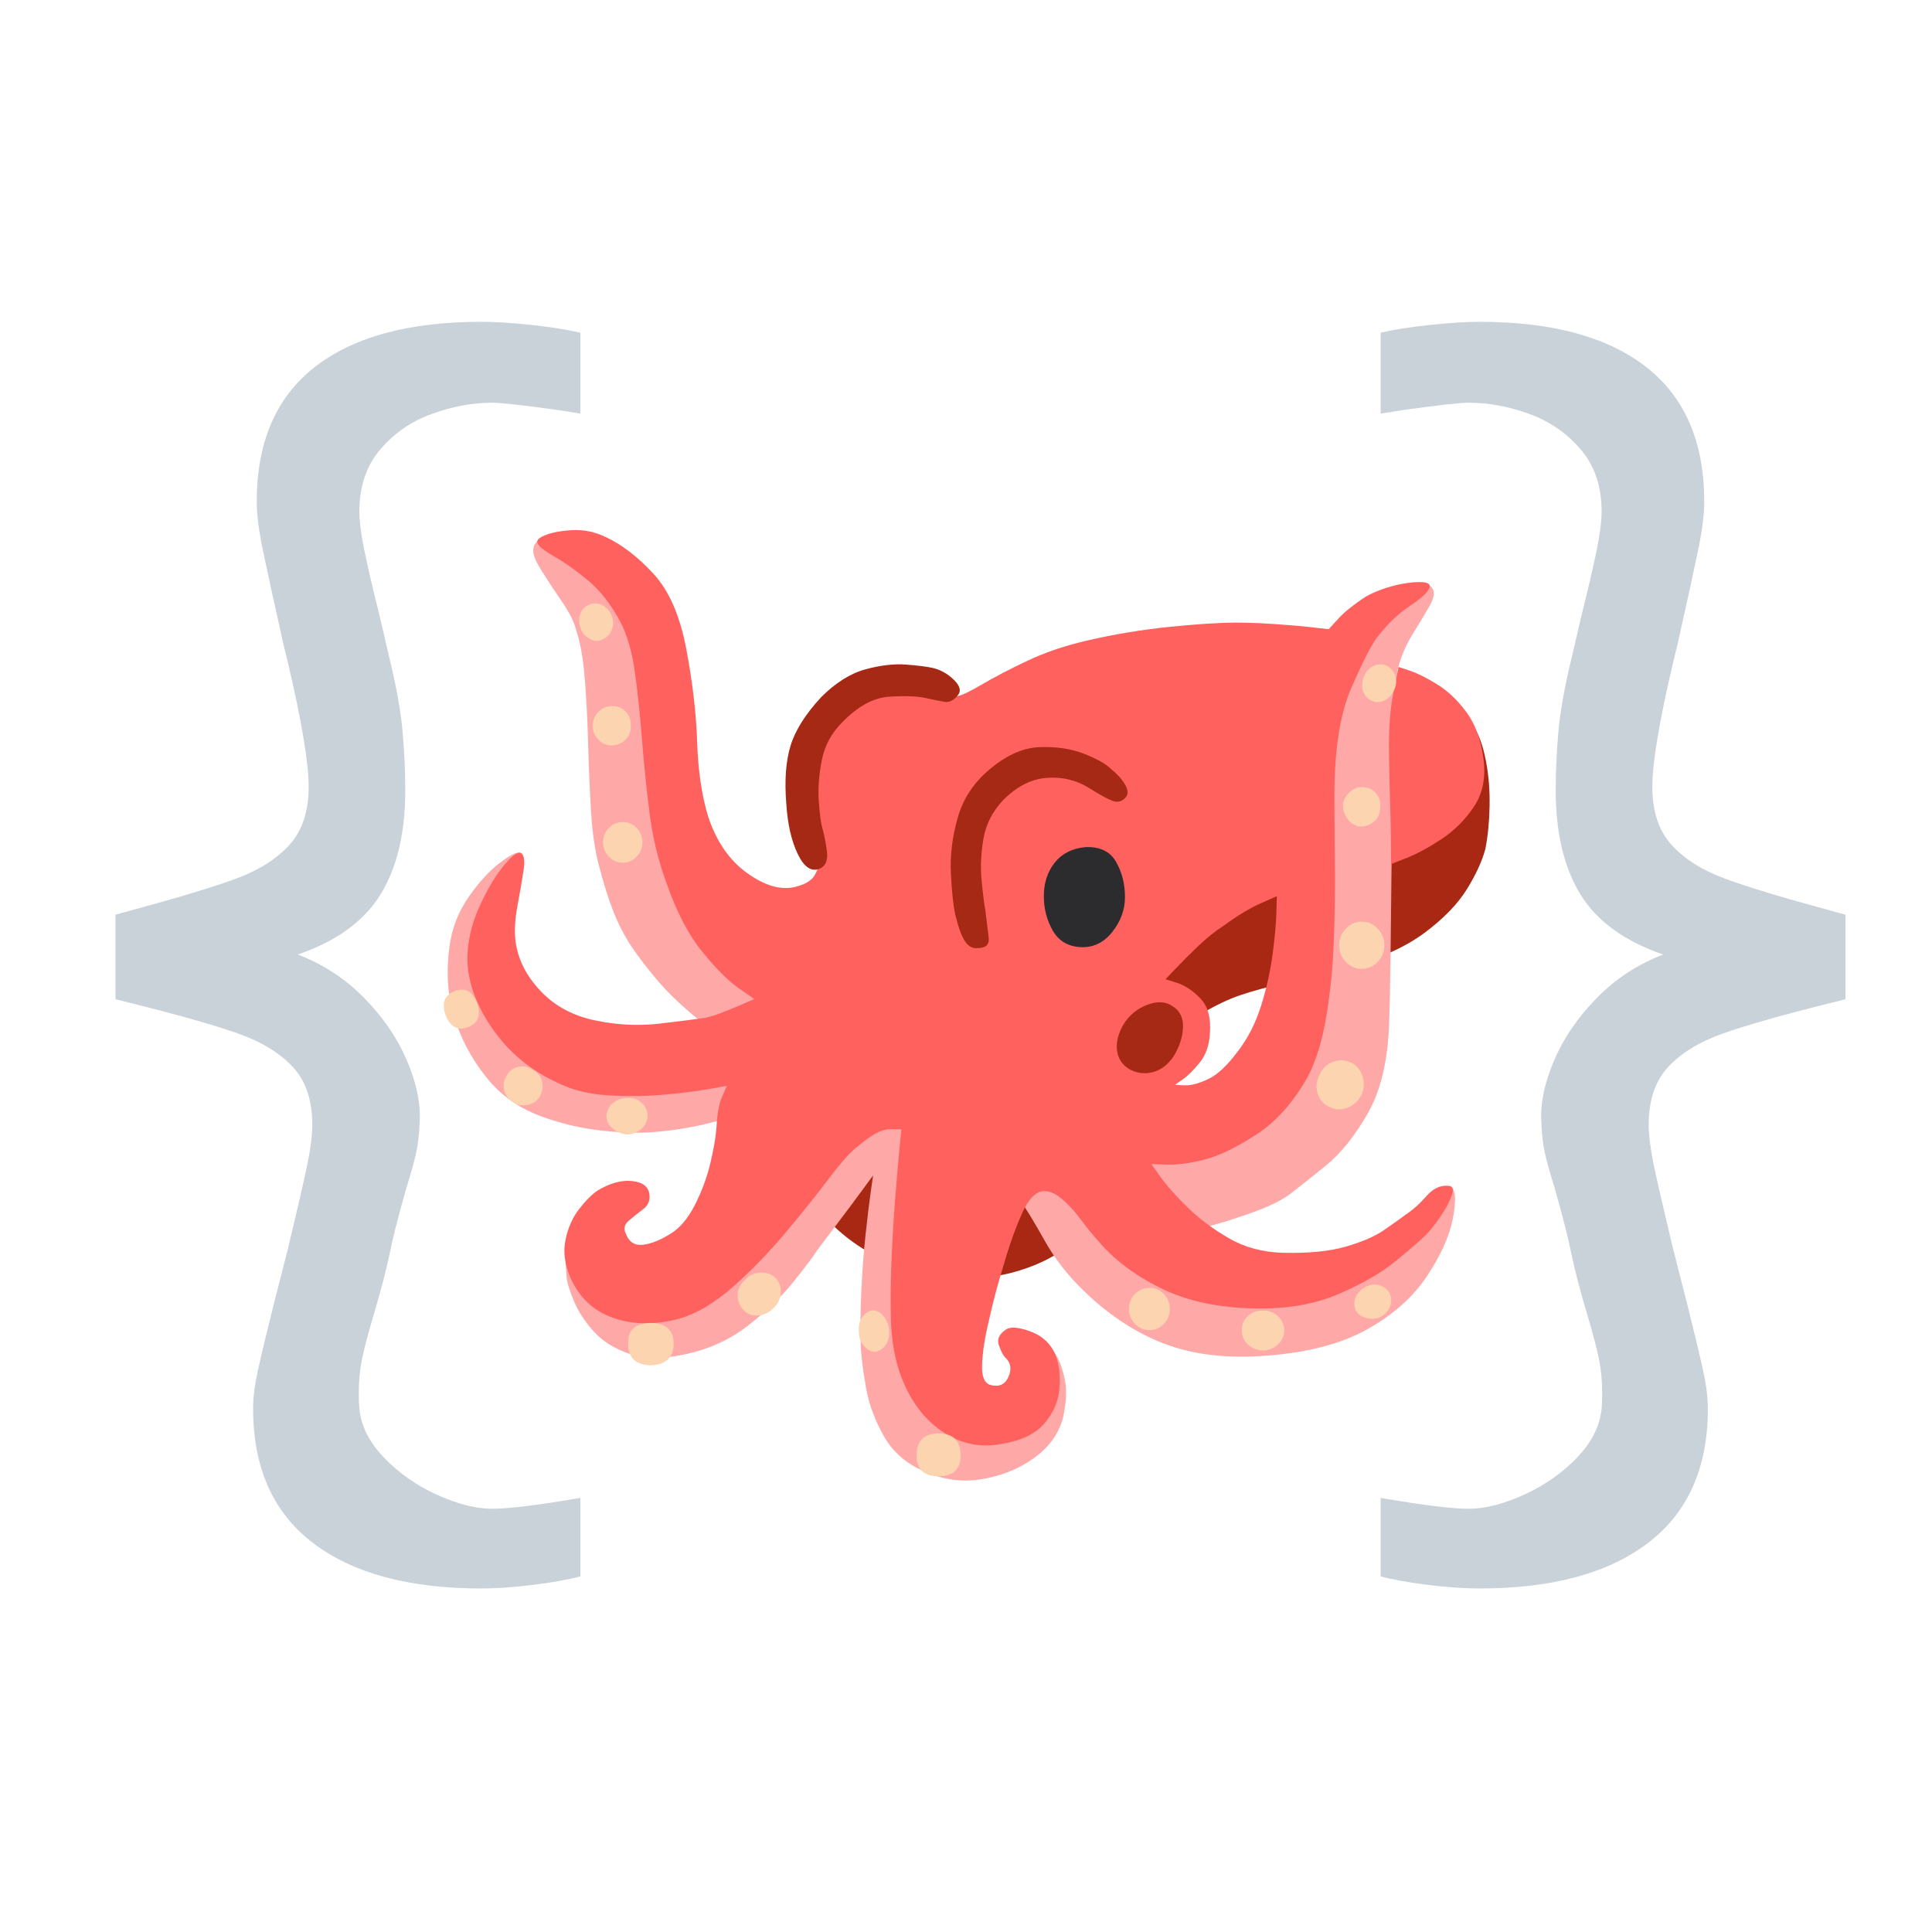
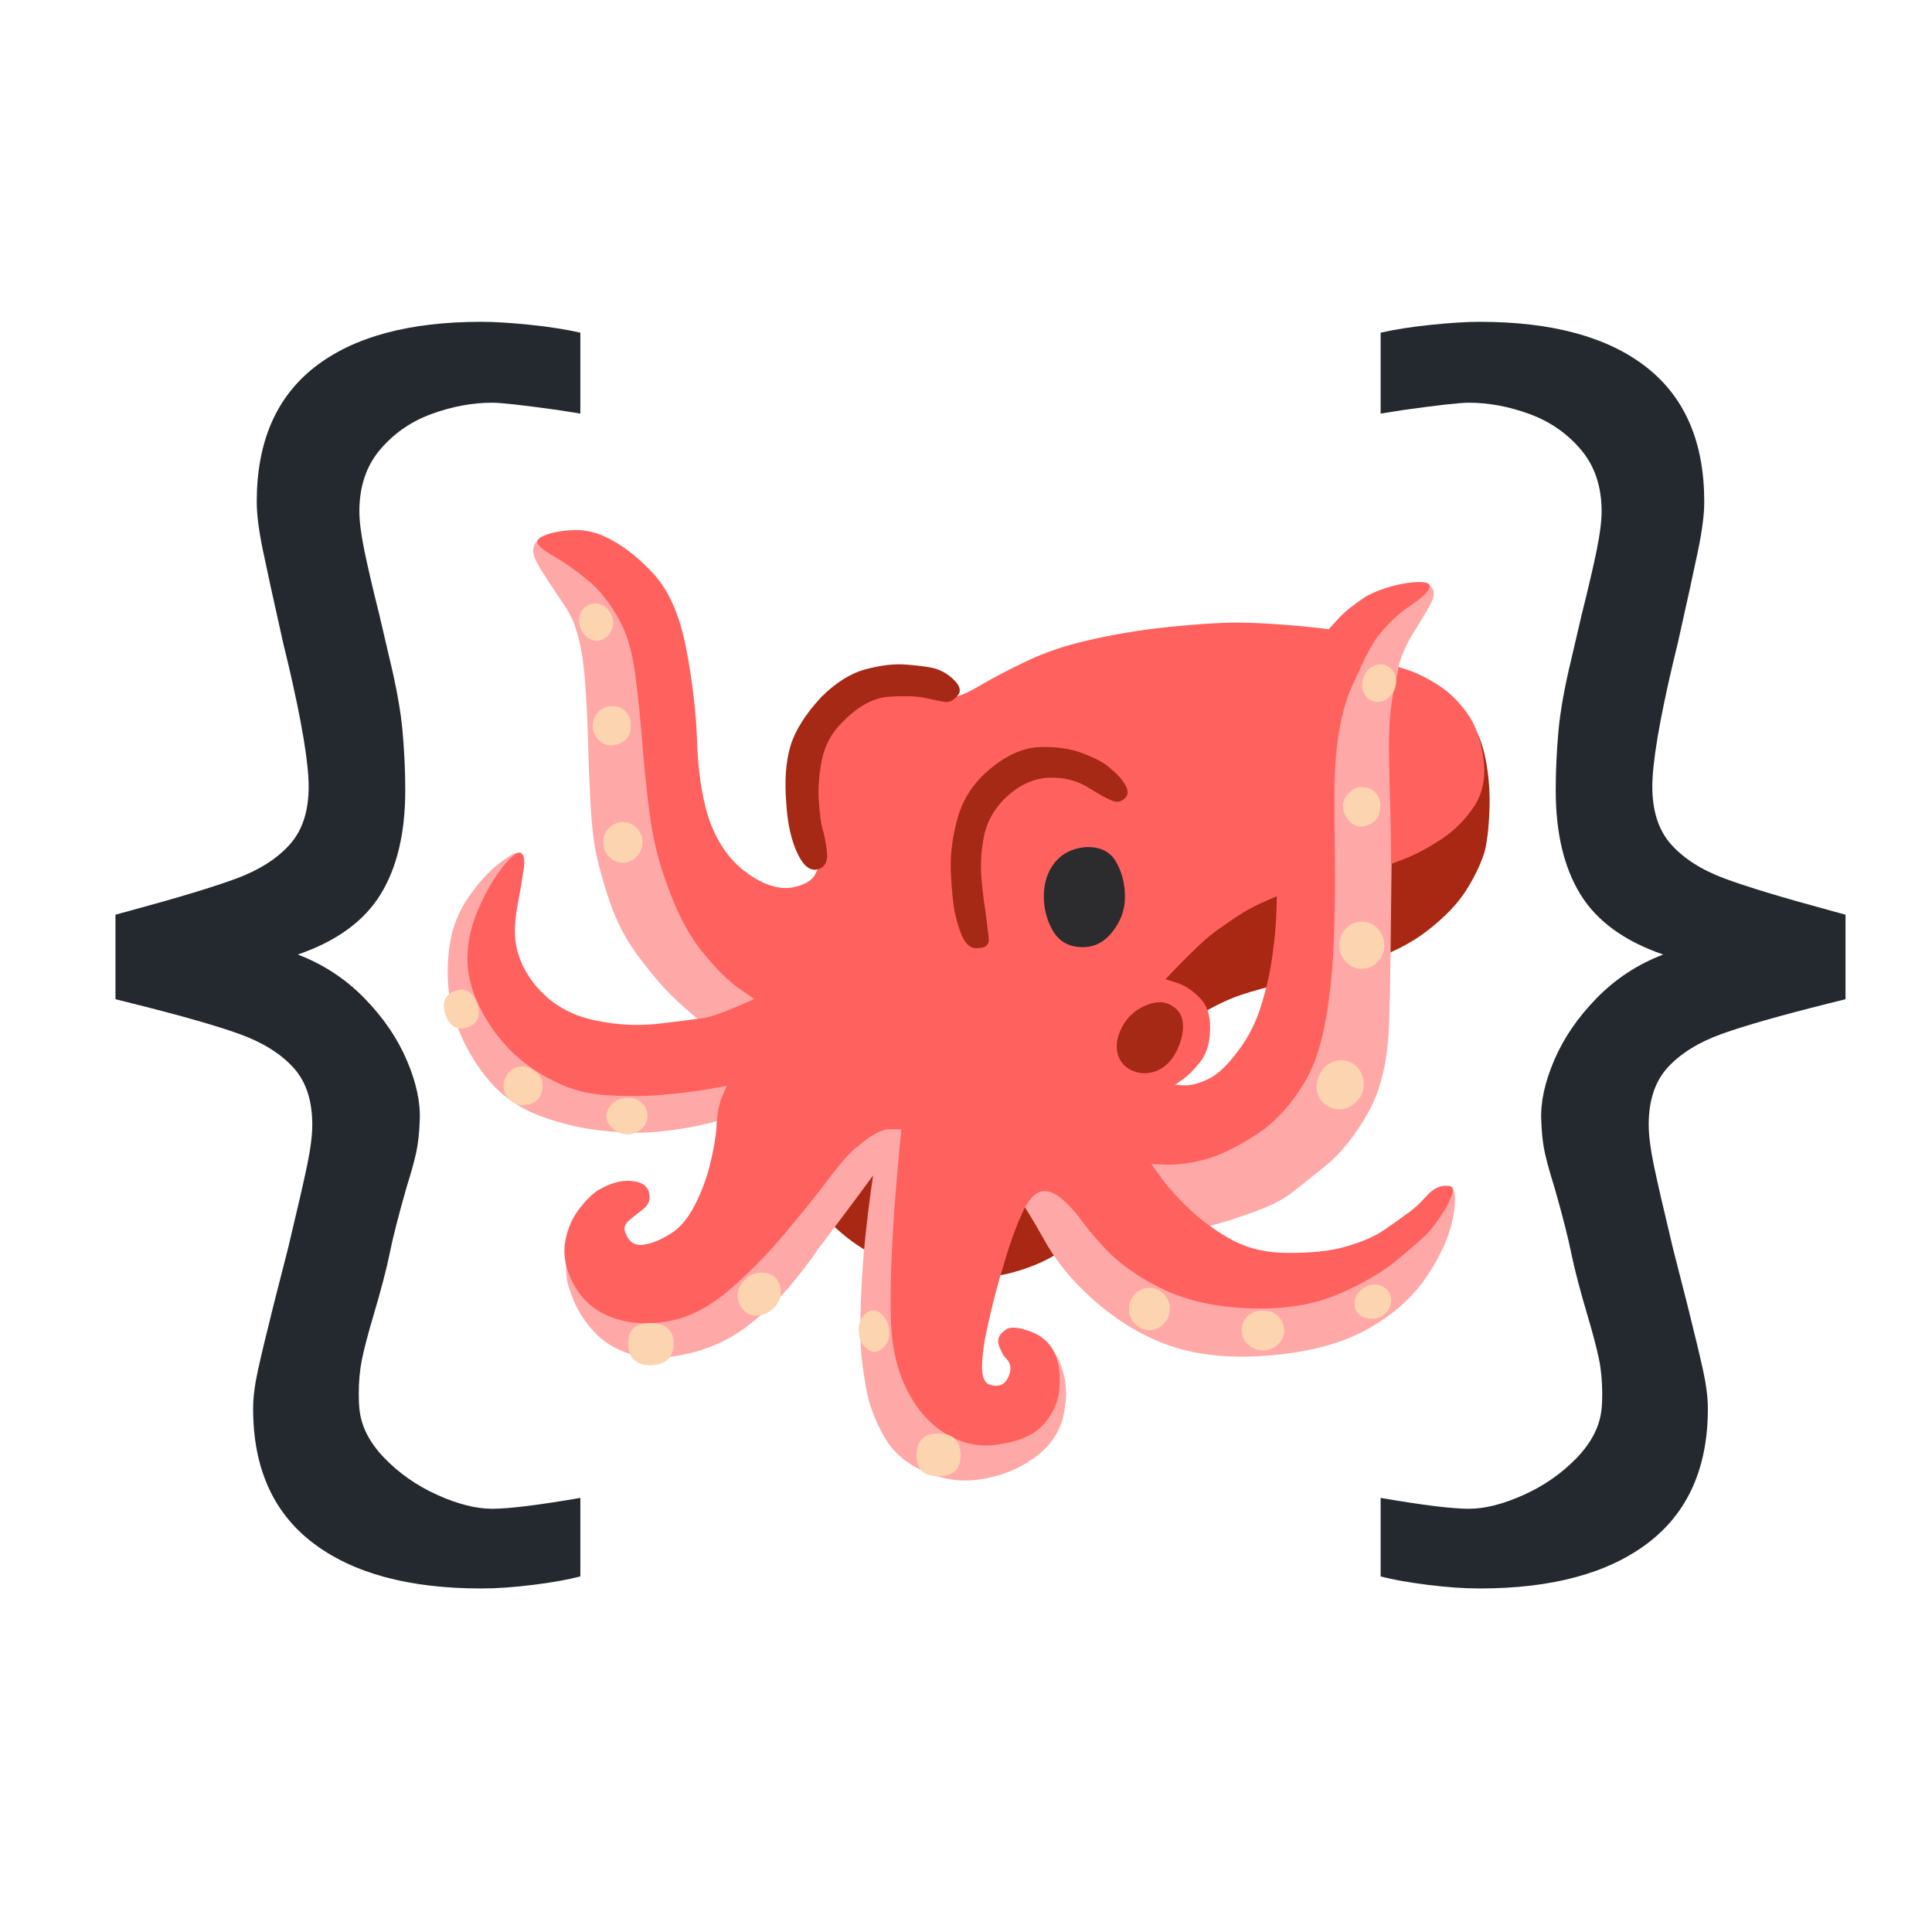
<svg xmlns="http://www.w3.org/2000/svg" xmlns:xlink="http://www.w3.org/1999/xlink" width="604.724" height="604.724" viewBox="0 0 453.543 453.543">
  <g transform="matrix(1 0 0 -1 -4.3597 315.3543)">
-     <use xlink:href="#gF8173D3B8134FDA11541DDBA14965E92" fill="#c9d1d9" />
+     <use xlink:href="#gF8173D3B8134FDA11541DDBA14965E92" fill="#24292f" />
  </g>
  <g>
    <g transform="matrix(1 0 0 -1 85.593 301.1811)">
      <use xlink:href="#g36F70E600CA427DCF4D8F44FCA99CB34" transform="scale(.22146 -.22146)" />
    </g>
  </g>
  <g transform="matrix(1 0 0 -1 287.8243 315.3543)">
-     <use xlink:href="#g6D651748B4884CEAA0C903E48CD9E51" fill="#c9d1d9" />
+     <use xlink:href="#g6D651748B4884CEAA0C903E48CD9E51" fill="#24292f" />
  </g>
  <defs>
    <symbol id="gF8173D3B8134FDA11541DDBA14965E92" overflow="visible">
      <path d="M77.811-46.843Q63.779-36.142 63.779-15.307q0 3.827 1.134 9t3.685 15.378L72 22.394Q75.26 36 76.465 41.811t1.205 9.496q0 8.646-4.535 13.536t-12.614 7.795-25.087 7.157l-3.969.992v19.843l3.118.85q17.291 4.677 25.299 7.654t12.472 7.937 4.465 13.606q0 8.362-4.819 28.913l-1.134 4.677q-3.401 15.165-4.819 22.039-1.417 6.874-1.417 11.268 0 20.976 13.606 31.606 13.606 10.63 39.118 10.63 4.677 0 11.48-.709 6.803-.709 11.764-1.843v-18.992l-5.386.85q-12.189 1.701-15.307 1.701-6.945 0-14.173-2.622-7.228-2.622-12.118-8.362t-4.89-14.527q0-3.402 1.134-9t3.543-15.236l2.409-10.347q2.409-9.921 3.047-17.008t.638-13.89q0-15.024-5.811-24.449-5.811-9.425-19.417-14.102 8.929-3.402 15.591-10.205t9.992-14.598q3.331-7.795 3.047-14.031-.142-4.535-.85-7.724-.709-3.189-2.268-8.15-2.835-9.921-3.969-15.591-1.134-5.528-3.827-14.598-1.843-6.236-2.622-9.992t-.779-8.15q0-2.268.142-3.543.567-6.095 5.811-11.551 5.244-5.457 12.473-8.716t12.898-3.26q5.811 0 20.693 2.551v-18.425q-4.252-1.134-11.055-1.984t-12.189-.85q-25.512 0-39.543 10.701" />
    </symbol>
    <symbol id="g36F70E600CA427DCF4D8F44FCA99CB34" overflow="visible">
      <g transform="translate(35 -952)">
        <svg width="1207" height="1202" preserveAspectRatio="none" viewBox="0 0 1207 1202">
          <g transform="matrix(1 0 0 -1 -35 952)">
            <clipPath id="i1_cp1">
              <path d="M64-256h1152V832H64Z" />
            </clipPath>
            <g clip-path="url(#i1_cp1)">
              <clipPath id="i1_cp2">
                <path d="m863 560-28.5-15.5Q806 529 760 503t-98.5-59T561 375.5t-81-69-39-60.5q-13-55 5-106.5t60-87T607 8q46-6 79.5 3T743 37t35.5 33.5T794 95t13 35.5 24 60.5 29 60 28 35q22 13 41.5 19.5t46 12.5 68.5 17q50 14 80 36.5t44.5 46T1188 460q4 20 4.5 45.5t-4 48.5-12.5 35q-5 5-29 5t-59.5-3-74.5-8.5-73-10.5-55.5-8.5z" />
              </clipPath>
              <g clip-path="url(#i1_cp2)">
                <path fill="#a92813" d="m863 560-28.5-15.5Q806 529 760 503t-98.5-59T561 375.5t-81-69-39-60.5q-13-55 5-106.5t60-87T607 8q46-6 79.5 3T743 37t35.5 33.5T794 95t13 35.5 24 60.5 29 60 28 35q22 13 41.5 19.5t46 12.5 68.5 17q50 14 80 36.5t44.5 46T1188 460q4 20 4.5 45.5t-4 48.5-12.5 35q-5 5-29 5t-59.5-3-74.5-8.5-73-10.5-55.5-8.5z" />
              </g>
              <clipPath id="i1_cp3">
                <path d="m648 287 13-13q13-13 33.5-32t43.5-38 44.5-33 35.5-16q18-3 41 4.5t46.5 20.5 43 27 29.5 24q7 7 12.5 36.5t10 72.5 8.5 91 6.5 92.5 4 77.5 2.5 45q0 24 14.5 40.5t29.5 26 18 11.5q2 2 12.5 7.5t21 8.5 14.5-4q4-6-3.5-19t-18-30-15.5-37q-2-12-3.5-45t-2-77.5-1-92.5-1-90.5-1.5-69.5q-2-59-22.5-95t-44.5-55.5T982 95t-37.5-19T900 61.5L880 56l2-8.5q2-8.5 6.5-16.5t14.5-8q7 0 31-1.5t52.5-2.5 51.5-.5 28 4.5 17.5 17.5 27 28.5 26.5 25.5 15 7.5q7-6 1.5-34T1126 7t-63-56-106-28q-63-5-109 12.5T762-8q-25 24-41.5 53.5T694 89q-6 9-18.5 20T652 122t-12-16q-1-11-3.5-36t-5-56-4-61-.5-52 7-29q9-11 24.5-7.5T687-125l13 7 4.5 15q4.5 15 10 29t7.5 12 9-11.5 11-27.5-2-43q-7-25-31-42t-55-22-60 8q-29 12-43.5 37.5t-19 51.5-5.5 42q-1 28 .5 60t4.5 60 5.5 45.5L539 114l-11-15q-11-15-25-33.5T480 35q-7-11-26-34.5t-48-46T338-76q-34-7-57.5 1T243-51.5t-21 32T214 7q-2 28 2 26.5t8-10.5q4-6 10-14.5T257-6t52-7q28 0 45.5 19T382 54t14.5 58 5.5 48.5l1 19.5-30-8.5q-30-8.5-66-11.5-23-2-55.5 1.5t-64 15T135 211q-25 28-38 64.5T90 357q4 29 20.5 52.5t33 36T165 456q5-3-1.5-18.5T149 404t-10-28q-3-14-.5-42.5T174 270q14-15 38.5-20t53-4.5 54.5 4 42.5 7L379 260l-11.5 8.5Q356 277 340 291t-29 29q-17 20-28 36.5T264 393t-16 51q-6 23-8 56t-3 70-3.5 69.5T224 693q-3 12-15 29.5T187 756t-8 23q2 11 16.5 9t31.5-13q11-7 28-28.5t33-56 23-83.5q8-48 26.5-100t43.5-97.5 51-72.5q15-16 41.5-26t56.5-15 57-7 44-2z" />
              </clipPath>
              <g clip-path="url(#i1_cp3)">
                <path fill="#ffa8a8" d="m648 287 13-13q13-13 33.5-32t43.5-38 44.5-33 35.5-16q18-3 41 4.5t46.5 20.5 43 27 29.5 24q7 7 12.5 36.5t10 72.5 8.5 91 6.5 92.5 4 77.5 2.5 45q0 24 14.5 40.5t29.5 26 18 11.5q2 2 12.5 7.5t21 8.5 14.5-4q4-6-3.5-19t-18-30-15.5-37q-2-12-3.5-45t-2-77.5-1-92.5-1-90.5-1.5-69.5q-2-59-22.5-95t-44.5-55.5T982 95t-37.5-19T900 61.5L880 56l2-8.5q2-8.5 6.5-16.5t14.5-8q7 0 31-1.5t52.5-2.5 51.5-.5 28 4.5 17.5 17.5 27 28.5 26.5 25.5 15 7.5q7-6 1.5-34T1126 7t-63-56-106-28q-63-5-109 12.5T762-8q-25 24-41.5 53.5T694 89q-6 9-18.5 20T652 122t-12-16q-1-11-3.5-36t-5-56-4-61-.5-52 7-29q9-11 24.5-7.5T687-125l13 7 4.5 15q4.5 15 10 29t7.5 12 9-11.5 11-27.5-2-43q-7-25-31-42t-55-22-60 8q-29 12-43.5 37.5t-19 51.5-5.5 42q-1 28 .5 60t4.5 60 5.5 45.5L539 114l-11-15q-11-15-25-33.5T480 35q-7-11-26-34.5t-48-46T338-76q-34-7-57.5 1T243-51.5t-21 32T214 7q-2 28 2 26.5t8-10.5q4-6 10-14.5T257-6t52-7q28 0 45.5 19T382 54t14.5 58 5.5 48.5l1 19.5-30-8.5q-30-8.5-66-11.5-23-2-55.5 1.5t-64 15T135 211q-25 28-38 64.5T90 357q4 29 20.5 52.5t33 36T165 456q5-3-1.5-18.5T149 404t-10-28q-3-14-.5-42.5T174 270q14-15 38.5-20t53-4.5 54.5 4 42.5 7L379 260l-11.5 8.5Q356 277 340 291t-29 29q-17 20-28 36.5T264 393t-16 51q-6 23-8 56t-3 70-3.5 69.5T224 693q-3 12-15 29.5T187 756t-8 23q2 11 16.5 9t31.5-13q11-7 28-28.5t33-56 23-83.5q8-48 26.5-100t43.5-97.5 51-72.5q15-16 41.5-26t56.5-15 57-7 44-2z" />
              </g>
              <clipPath id="i1_cp4">
                <path d="M1148 103q8 0 4.5-10t-12-22.5T1125 51q-8-8-31-27t-61-35.5T944-27q-58 1-99 21t-66 49q-10 11-20 24.5T738 90t-21 7q-11-3-20-23t-16.5-44.5T669-10t-9-37.5-5.5-40T663-108q14-4 19.5 8.5T679-79q-3 3-6.5 12.5T679-50q7 6 27-1.5T733-78q5-14 3.5-34t-16-37-47.5-22q-29-5-55 10t-42 45.5T558-43q-1 31 .5 66.5t4 67 4.5 52l2 20.5h-12.5q-12.5 0-33.5-18-11-8-31-34.5t-46.5-58-55.5-57T333-38q-38-10-69.5 1T218 6q-9 21-5 40t14.5 32.5T247 98q20 12 37 10t18-15q1-9-7-15t-15-12-3-14q5-13 18-11.5T324 52q15 9 26 30.5t16.5 44.5 6.5 38q1 21 6 32.5l5 11.5-19.5-3.5q-19.5-3.5-48.5-6t-59-.5-52 13q-44 20-70.5 59T109 347q1 26 12.5 51.5t24.5 42 19 15.5q6-2 3.5-18.5t-6.5-38-2-37.5q4-29 27-53t59-31q34-7 67.5-3t47.5 6q9 2 21.5 7t21.5 9l9 4-16.5 11.5Q380 324 358 351t-38 73q-13 35-18 74.5t-8 78-7.5 71T271 701q-15 28-34.5 44T202 769.5 184 783q-4 5 7 9.5t29 5.5 35-7q26-12 51-39t35-80 11.5-98.5T364 495q13-40 41.5-60.5T457 420q16 4 20.5 13l4.5 9-7.5 19q-7.5 19-12 47t3.5 57.5 38 49.5q29 20 52 24t39-.5 24.5-10.5l8.5-6q7 1 26.5 12.5t48 25T766 681q43 10 87.5 14.5T924 700q17 0 40-1.5t40.5-3.5l17.5-2 10 11q10 11 30 24 13 7 28.5 11t27.5 4 11-5q-1-7-20.5-20t-35.5-34q-9-12-27-53t-18-115q0-26 .5-66.5t-1-84-8-82.5-19.5-64q-23-41-54.5-61.5T891 131t-40-5.5l-17 .5 10-14q10-14 28.5-32T916 47.5 973 32q41-1 67 6.5t40.5 17.5 22.5 16q12 8 22.5 20t22.5 11M911 379q-14-9-28-22.5t-24-24L849 322l12.5-4q12.5-4 24.5-16.5t10-37.5q-1-18-10.5-30t-18-18l-8.5-6 10-.5q10-.5 25 6.5t32 30q16 21 24.5 48.5t12 54 4 44l.5 17.5-17-7.5q-17-7.5-39-23.5" />
              </clipPath>
              <g clip-path="url(#i1_cp4)">
                <path fill="#ff615e" d="M1148 103q8 0 4.5-10t-12-22.5T1125 51q-8-8-31-27t-61-35.5T944-27q-58 1-99 21t-66 49q-10 11-20 24.5T738 90t-21 7q-11-3-20-23t-16.5-44.5T669-10t-9-37.5-5.5-40T663-108q14-4 19.5 8.5T679-79q-3 3-6.5 12.5T679-50q7 6 27-1.5T733-78q5-14 3.5-34t-16-37-47.5-22q-29-5-55 10t-42 45.5T558-43q-1 31 .5 66.5t4 67 4.5 52l2 20.5h-12.5q-12.5 0-33.5-18-11-8-31-34.5t-46.5-58-55.5-57T333-38q-38-10-69.5 1T218 6q-9 21-5 40t14.5 32.5T247 98q20 12 37 10t18-15q1-9-7-15t-15-12-3-14q5-13 18-11.5T324 52q15 9 26 30.5t16.5 44.5 6.5 38q1 21 6 32.5l5 11.5-19.5-3.5q-19.5-3.5-48.5-6t-59-.5-52 13q-44 20-70.5 59T109 347q1 26 12.5 51.5t24.5 42 19 15.5q6-2 3.5-18.5t-6.5-38-2-37.5q4-29 27-53t59-31q34-7 67.5-3t47.5 6q9 2 21.5 7t21.5 9l9 4-16.5 11.5Q380 324 358 351t-38 73q-13 35-18 74.5t-8 78-7.5 71T271 701q-15 28-34.5 44T202 769.5 184 783q-4 5 7 9.5t29 5.5 35-7q26-12 51-39t35-80 11.5-98.5T364 495q13-40 41.5-60.5T457 420q16 4 20.5 13l4.5 9-7.5 19q-7.5 19-12 47t3.5 57.5 38 49.5q29 20 52 24t39-.5 24.5-10.5l8.5-6q7 1 26.5 12.5t48 25T766 681q43 10 87.5 14.5T924 700q17 0 40-1.5t40.5-3.5l17.5-2 10 11q10 11 30 24 13 7 28.5 11t27.5 4 11-5q-1-7-20.5-20t-35.5-34q-9-12-27-53t-18-115q0-26 .5-66.5t-1-84-8-82.5-19.5-64q-23-41-54.5-61.5T891 131t-40-5.5l-17 .5 10-14q10-14 28.5-32T916 47.5 973 32q41-1 67 6.5t40.5 17.5 22.5 16q12 8 22.5 20t22.5 11M911 379q-14-9-28-22.5t-24-24L849 322l12.5-4q12.5-4 24.5-16.5t10-37.5q-1-18-10.5-30t-18-18l-8.5-6 10-.5q10-.5 25 6.5t32 30q16 21 24.5 48.5t12 54 4 44l.5 17.5-17-7.5q-17-7.5-39-23.5" />
              </g>
              <clipPath id="i1_cp5">
                <path d="M1088 444v14q0 14-.5 34t-1 38-.5 27q-1 41 4.5 68.5l5.5 27.5 12-4q12-4 29-14.5t31-29.5 18-49-10-51-34.5-34.5-37-20z" />
              </clipPath>
              <g clip-path="url(#i1_cp5)">
                <path fill="#ff615e" d="M1088 444v14q0 14-.5 34t-1 38-.5 27q-1 41 4.5 68.5l5.5 27.5 12-4q12-4 29-14.5t31-29.5 18-49-10-51-34.5-34.5-37-20z" />
              </g>
              <clipPath id="i1_cp6">
                <path d="M858 241q9 15 9.5 30T857 293q-11 8-27 2t-25-20q-9-15-7.5-28t12.5-20q12-7 25.5-3.5T858 241" />
              </clipPath>
              <g clip-path="url(#i1_cp6)">
                <path fill="#a52914" d="M858 241q9 15 9.5 30T857 293q-11 8-27 2t-25-20q-9-15-7.5-28t12.5-20q12-7 25.5-3.5T858 241" />
              </g>
              <clipPath id="i1_cp7">
                <path d="M650 355q-8-1-13.5 7T626 391q-3 14-4.5 42.5t7 59T662 544q27 23 53.5 24t47-7 28.5-16q10-8 15-16.5t1-13.5q-6-7-14-4t-24 13q-20 13-45 11.5T677 512q-17-18-21-41t-2-44 4-32q2-17 3.5-28.5T650 355" />
              </clipPath>
              <g clip-path="url(#i1_cp7)">
                <path fill="#a52914" d="M650 355q-8-1-13.5 7T626 391q-3 14-4.5 42.5t7 59T662 544q27 23 53.5 24t47-7 28.5-16q10-8 15-16.5t1-13.5q-6-7-14-4t-24 13q-20 13-45 11.5T677 512q-17-18-21-41t-2-44 4-32q2-17 3.5-28.5T650 355" />
              </g>
              <clipPath id="i1_cp8">
                <path d="M484 621q23 23 47 29.5t43 5 28-3.5q13-3 23-13t3-17q-6-7-13-6t-20 4-38.5 1.5T506 594q-17-17-21.5-40.5t-3-43.5 3.5-27q3-10 5-25t-8-19q-13-5-23 16t-12 53q-3 37 4.5 61.5T484 621" />
              </clipPath>
              <g clip-path="url(#i1_cp8)">
                <path fill="#a52914" d="M484 621q23 23 47 29.5t43 5 28-3.5q13-3 23-13t3-17q-6-7-13-6t-20 4-38.5 1.5T506 594q-17-17-21.5-40.5t-3-43.5 3.5-27q3-10 5-25t-8-19q-13-5-23 16t-12 53q-3 37 4.5 61.5T484 621" />
              </g>
              <clipPath id="i1_cp9">
                <path d="M806 409q0 21-9.5 37.5T764 462q-21-2-32.5-16.5T720 410q0-20 9.5-36.5T759 356t33.5 16 13.5 37" />
              </clipPath>
              <g clip-path="url(#i1_cp9)">
                <path fill="#2c2b2d" d="M806 409q0 21-9.5 37.5T764 462q-21-2-32.5-16.5T720 410q0-20 9.5-36.5T759 356t33.5 16 13.5 37" />
              </g>
              <clipPath id="i1_cp10">
                <path d="M1060.684 525.215q-7.835 1.814-14.754-3.516t-8.733-13.165q-.654-8.883 4.123-15.829t12.613-8.761q7.779-.711 14.726 4.067t7.601 13.661q1.758 8.939-3.02 15.886t-12.557 7.658" />
              </clipPath>
              <g clip-path="url(#i1_cp10)">
                <path fill="#fcd4b0" d="M1060.684 525.215q-7.835 1.814-14.754-3.516t-8.733-13.165q-.654-8.883 4.123-15.829t12.613-8.761q7.779-.711 14.726 4.067t7.601 13.661q1.758 8.939-3.02 15.886t-12.557 7.658" />
              </g>
              <clipPath id="i1_cp11">
                <path d="M1082 655q-7 2-13.5-1.5T1059 642t-.5-15 9.5-10 14 1 10 12 0 15-10 10" />
              </clipPath>
              <g clip-path="url(#i1_cp11)">
                <path fill="#fcd4b0" d="M1082 655q-7 2-13.5-1.5T1059 642t-.5-15 9.5-10 14 1 10 12 0 15-10 10" />
              </g>
              <clipPath id="i1_cp12">
                <path d="M1081 358q0 10-7 17.5t-17 7.5-17-7.5-7-17.5 7-17.5 17-7.5 17 7.5 7 17.5" />
              </clipPath>
              <g clip-path="url(#i1_cp12)">
                <path fill="#fcd4b0" d="M1081 358q0 10-7 17.5t-17 7.5-17-7.5-7-17.5 7-17.5 17-7.5 17 7.5 7 17.5" />
              </g>
              <clipPath id="i1_cp13">
                <path d="M1045 234q-10 4-19.5 0t-13.5-14q-5-10-1.5-20t13.5-14q9-4 18.5 0t14.5 14q4 10 .5 20t-12.5 14" />
              </clipPath>
              <g clip-path="url(#i1_cp13)">
                <path fill="#fcd4b0" d="M1045 234q-10 4-19.5 0t-13.5-14q-5-10-1.5-20t13.5-14q9-4 18.5 0t14.5 14q4 10 .5 20t-12.5 14" />
              </g>
              <clipPath id="i1_cp14">
                <path d="M1086.927-12.025q-2.759 6.563-9.996 9.224t-14.784-.868-11.031-10.221q-3.484-6.692-.832-14.133 2.759-6.563 10.488-8.839 7.729-2.276 15.169.376 7.547 3.529 10.646 10.713t.341 13.748" />
              </clipPath>
              <g clip-path="url(#i1_cp14)">
                <path fill="#fcd4b0" d="M1086.927-12.025q-2.759 6.563-9.996 9.224t-14.784-.868-11.031-10.221q-3.484-6.692-.832-14.133 2.759-6.563 10.488-8.839 7.729-2.276 15.169.376 7.547 3.529 10.646 10.713t.341 13.748" />
              </g>
              <clipPath id="i1_cp15">
                <path d="M974.878-50.399q-.339 9.248-6.788 15.317t-15.696 5.731q-9.595.447-16.232-5.784-6.637-6.23-6.298-15.478-.009-8.462 6.44-14.532t16.044-6.516q9.248.339 15.884 6.569t6.646 14.692" />
              </clipPath>
              <g clip-path="url(#i1_cp15)">
                <path fill="#fcd4b0" d="M974.878-50.399q-.339 9.248-6.788 15.317t-15.696 5.731q-9.595.447-16.232-5.784-6.637-6.23-6.298-15.478-.009-8.462 6.44-14.532t16.044-6.516q9.248.339 15.884 6.569t6.646 14.692" />
              </g>
              <clipPath id="i1_cp16">
                <path d="M853.595-27.585q-.008 9.532-6.447 15.96-6.439 6.429-15.018 6.421-9.055-.007-15.484-6.447t-6.421-15.971q.008-9.055 6.447-15.722 6.44-6.667 15.495-6.659 8.579.007 15.007 6.685t6.421 15.733" />
              </clipPath>
              <g clip-path="url(#i1_cp16)">
                <path fill="#fcd4b0" d="M853.595-27.585q-.008 9.532-6.447 15.96-6.439 6.429-15.018 6.421-9.055-.007-15.484-6.447t-6.421-15.971q.008-9.055 6.447-15.722 6.44-6.667 15.495-6.659 8.579.007 15.007 6.685t6.421 15.733" />
              </g>
              <clipPath id="i1_cp17">
                <path d="M631.773-182.95q.043 23.346-23.304 23.389T585.08-182.865q-.04-21.973 23.306-22.015t23.386 21.93" />
              </clipPath>
              <g clip-path="url(#i1_cp17)">
                <path fill="#fcd4b0" d="M631.773-182.95q.043 23.346-23.304 23.389T585.08-182.865q-.04-21.973 23.306-22.015t23.386 21.93" />
              </g>
              <clipPath id="i1_cp18">
                <path d="M556-50q-1 9-6 15t-12 6q-6-1-10.5-7.5T524-52q0-9 5.5-15t11.5-6q7 1 11.5 7.5T556-50" />
              </clipPath>
              <g clip-path="url(#i1_cp18)">
                <path fill="#fcd4b0" d="M556-50q-1 9-6 15t-12 6q-6-1-10.5-7.5T524-52q0-9 5.5-15t11.5-6q7 1 11.5 7.5T556-50" />
              </g>
              <clipPath id="i1_cp19">
                <path d="M436 5q-6 6-15.5 6T404 4q-8-7-8.5-16t5.5-16 15.5-6.5T433-27q7 6 8 15.5T436 5" />
              </clipPath>
              <g clip-path="url(#i1_cp19)">
                <path fill="#fcd4b0" d="M436 5q-6 6-15.5 6T404 4q-8-7-8.5-16t5.5-16 15.5-6.5T433-27q7 6 8 15.5T436 5" />
              </g>
              <clipPath id="i1_cp20">
                <path d="M327.602-64.596q.208 21.826-24.815 22.253-24.471-.895-23.357-22.17-.208-21.826 23.492-22.805 24.471.895 24.68 22.722" />
              </clipPath>
              <g clip-path="url(#i1_cp20)">
                <path fill="#fcd4b0" d="M327.602-64.596q.208 21.826-24.815 22.253-24.471-.895-23.357-22.17-.208-21.826 23.492-22.805 24.471.895 24.68 22.722" />
              </g>
              <clipPath id="i1_cp21">
                <path d="M299.937 177.279q.033 7.76-6.091 13.517-6.124 5.757-15.199 5.437t-15.425-5.546-6.864-13.82q-.033-7.76 6.749-13.341t15.376-6.094q9.075.32 15.249 6.203 6.173 5.884 6.206 13.644" />
              </clipPath>
              <g clip-path="url(#i1_cp21)">
                <path fill="#fcd4b0" d="M299.937 177.279q.033 7.76-6.091 13.517-6.124 5.757-15.199 5.437t-15.425-5.546-6.864-13.82q-.033-7.76 6.749-13.341t15.376-6.094q9.075.32 15.249 6.203 6.173 5.884 6.206 13.644" />
              </g>
              <clipPath id="i1_cp22">
                <path d="M178 226q-7 5-15.5 3T150 219q-4-7-2-15t10-13q7-4 15.5-2t12.5 9q4 8 2 16t-10 12" />
              </clipPath>
              <g clip-path="url(#i1_cp22)">
                <path fill="#fcd4b0" d="M178 226q-7 5-15.5 3T150 219q-4-7-2-15t10-13q7-4 15.5-2t12.5 9q4 8 2 16t-10 12" />
              </g>
              <clipPath id="i1_cp23">
                <path d="M119.299 296.901q-7.809 18.693-23.873 12.49t-9.57-25.699q7.809-18.693 23.873-12.49 16.064 6.203 9.57 25.699" />
              </clipPath>
              <g clip-path="url(#i1_cp23)">
                <path fill="#fcd4b0" d="M119.299 296.901q-7.809 18.693-23.873 12.49t-9.57-25.699q7.809-18.693 23.873-12.49 16.064 6.203 9.57 25.699" />
              </g>
              <clipPath id="i1_cp24">
                <path d="M294.531 467.078q-.016 9.166-6.214 15.342-6.198 6.176-14.447 6.162-8.708-.015-14.884-6.213t-6.16-15.364q.015-8.708 6.213-15.113t14.906-6.391q8.249.014 14.425 6.441t6.161 15.134" />
              </clipPath>
              <g clip-path="url(#i1_cp24)">
                <path fill="#fcd4b0" d="M294.531 467.078q-.016 9.166-6.214 15.342-6.198 6.176-14.447 6.162-8.708-.015-14.884-6.213t-6.16-15.364q.015-8.708 6.213-15.113t14.906-6.391q8.249.014 14.425 6.441t6.161 15.134" />
              </g>
              <clipPath id="i1_cp25">
                <path d="M282.054 590.658q.83 8.562-5.152 14.923t-14.91 5.825q-8.062-.036-13.99-5.768t-6.258-15.16q.036-8.062 6.018-14.423 5.982-6.361 14.044-6.325 8.928.536 14.856 6.268t5.392 14.66" />
              </clipPath>
              <g clip-path="url(#i1_cp25)">
                <path fill="#fcd4b0" d="M282.054 590.658q.83 8.562-5.152 14.923t-14.91 5.825q-8.062-.036-13.99-5.768t-6.258-15.16q.036-8.062 6.018-14.423 5.982-6.361 14.044-6.325 8.928.536 14.856 6.268t5.392 14.66" />
              </g>
              <clipPath id="i1_cp26">
                <path d="M262 707q-3 8-10 11.5t-14 .5-9.5-10 .5-15 10-11.5 13-.5q7 3 10 10.5t0 14.5" />
              </clipPath>
              <g clip-path="url(#i1_cp26)">
                <path fill="#fcd4b0" d="M262 707q-3 8-10 11.5t-14 .5-9.5-10 .5-15 10-11.5 13-.5q7 3 10 10.5t0 14.5" />
              </g>
            </g>
          </g>
        </svg>
      </g>
    </symbol>
    <symbol id="g6D651748B4884CEAA0C903E48CD9E51" overflow="visible">
      <path d="M47.339-56.693q-6.803.851-11.055 1.984v18.425q14.882-2.551 20.693-2.551 5.669 0 12.898 3.26t12.473 8.716q5.244 5.457 5.811 11.551.142 1.276.142 3.543 0 4.394-.779 8.15-.779 3.756-2.622 9.992-2.693 9.071-3.827 14.598-1.134 5.669-3.969 15.591-1.559 4.961-2.268 8.15-.709 3.189-.85 7.724-.283 6.236 3.047 14.031 3.331 7.795 9.992 14.598t15.591 10.205q-13.606 4.677-19.417 14.102t-5.811 24.449q0 6.803.638 13.89t3.047 17.008l2.409 10.346q2.409 9.638 3.543 15.236t1.134 9q0 8.787-4.89 14.527t-12.118 8.362-14.173 2.622q-3.118 0-15.307-1.701l-5.386-.85v18.992q4.961 1.134 11.835 1.843 6.874.709 11.409.709 25.512 0 39.118-10.63 13.606-10.63 13.606-31.606 0-4.394-1.417-11.268t-4.819-22.039l-1.134-4.677q-4.819-20.551-4.819-28.913 0-8.646 4.465-13.606 4.465-4.961 12.472-7.937t25.299-7.654l3.118-.85V80.787l-3.969-.992q-17.008-4.252-25.087-7.157t-12.614-7.795-4.535-13.535q0-3.685 1.205-9.496t4.465-19.417l3.402-13.323q2.551-10.205 3.685-15.378t1.134-9q0-20.835-14.031-31.535T59.528-57.543q-5.386 0-12.189.85" />
    </symbol>
  </defs>
</svg>
